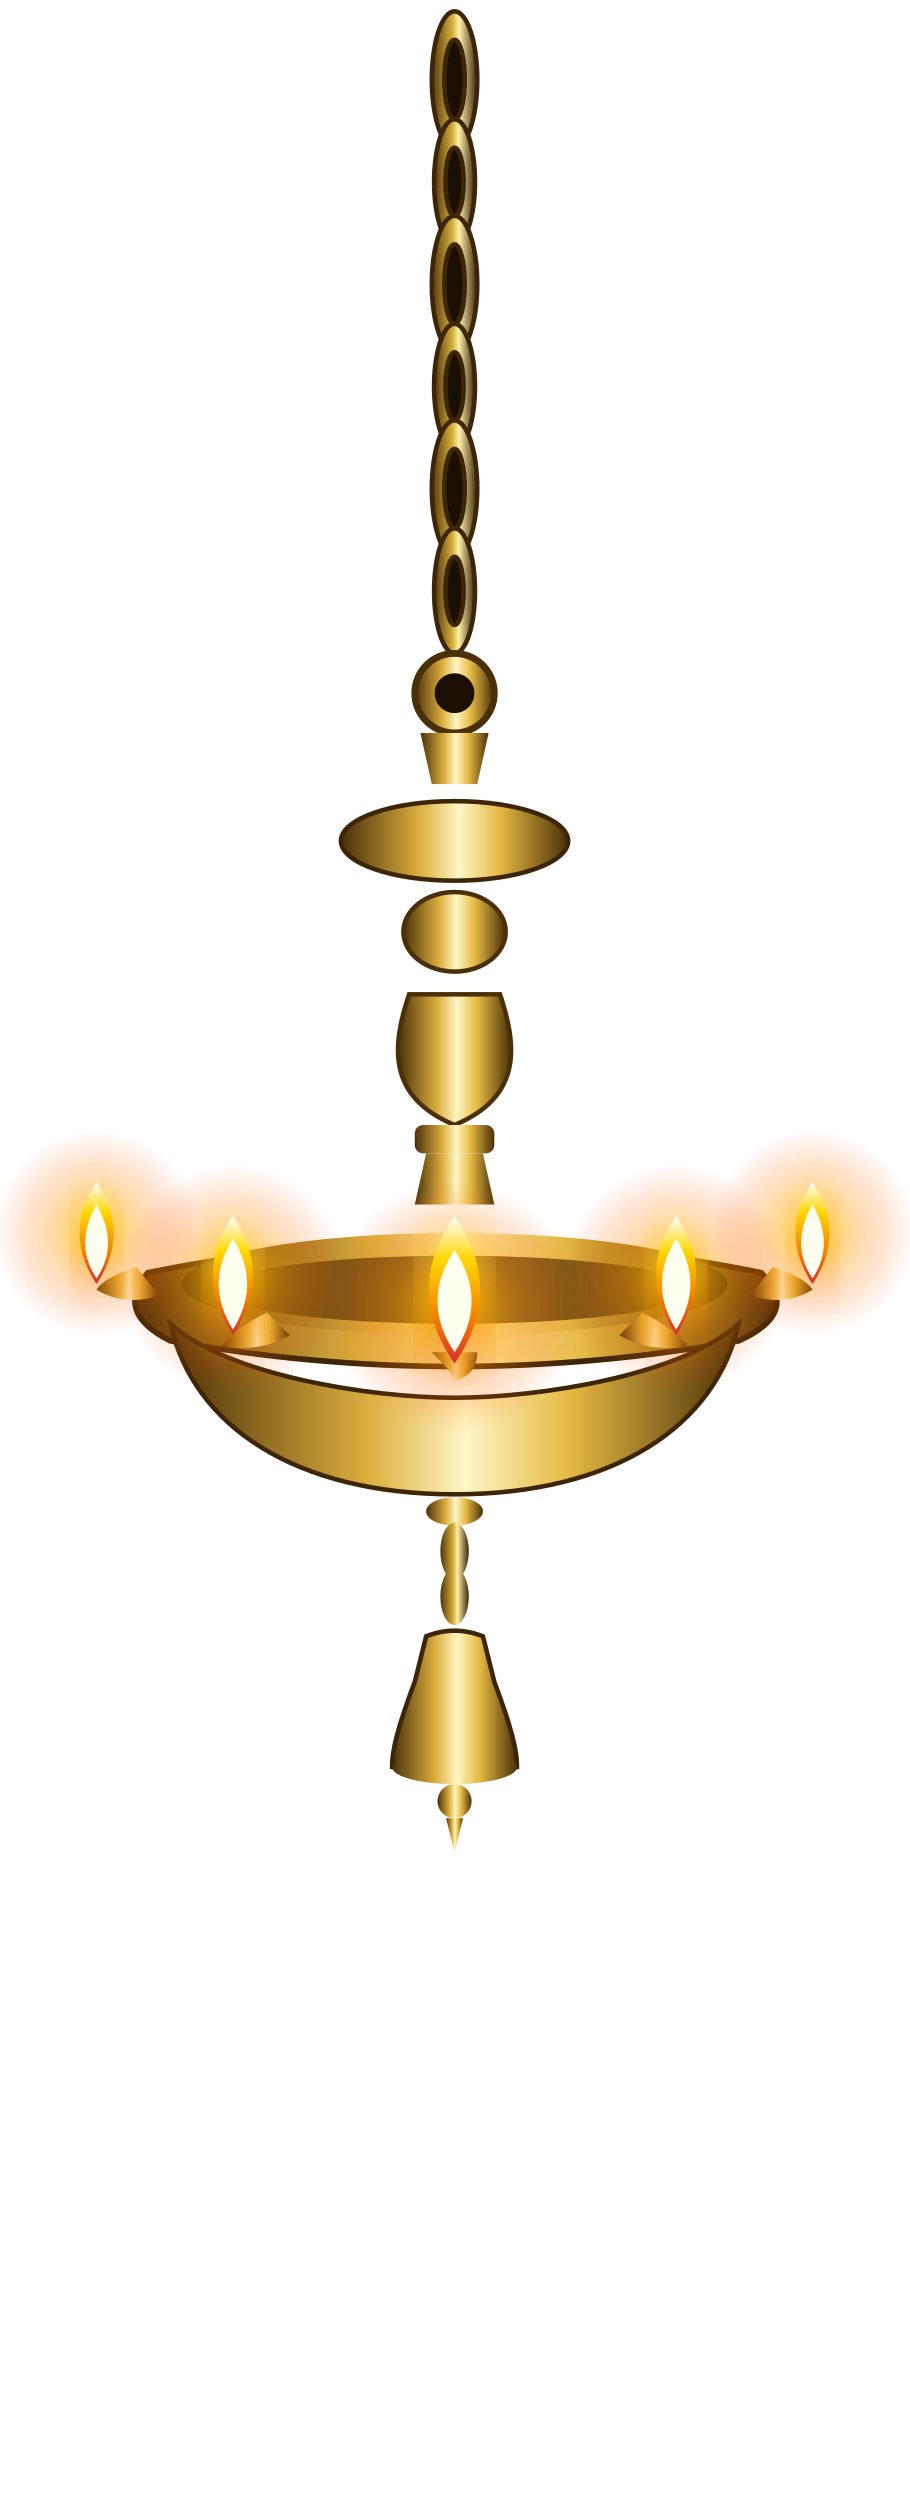
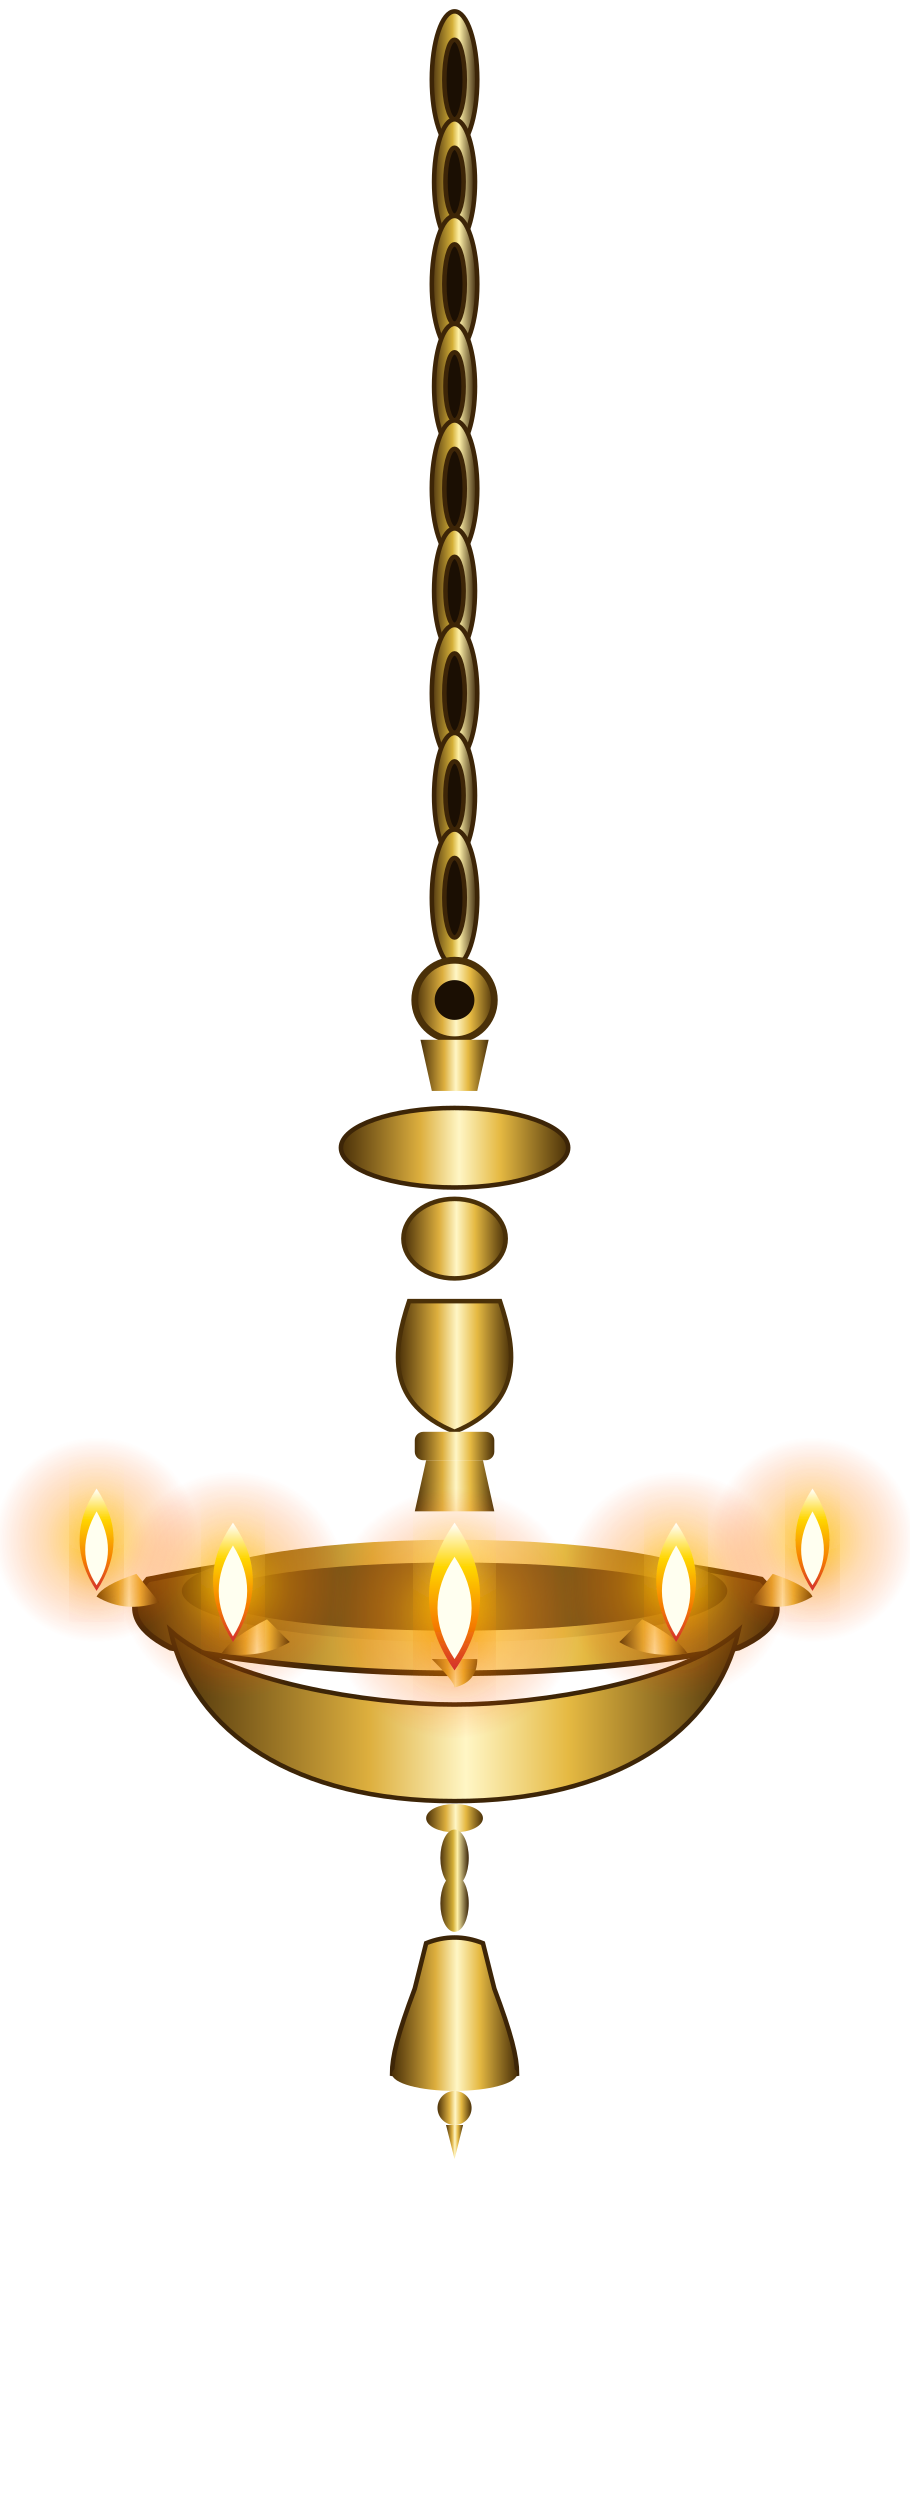
- <svg xmlns="http://www.w3.org/2000/svg" viewBox="0 0 160 440" width="160" height="440" fill="none">
+ <svg xmlns="http://www.w3.org/2000/svg" viewBox="0 0 160 440" width="168" height="462" fill="none">
  <defs>
    <linearGradient id="brassChainM" x1="0%" y1="0%" x2="100%" y2="0%">
      <stop offset="0%" stop-color="#4E3510" />
      <stop offset="45%" stop-color="#D4AF37" />
      <stop offset="60%" stop-color="#FFF1A8" />
      <stop offset="100%" stop-color="#3A2408" />
    </linearGradient>
    <linearGradient id="brassGoldM" x1="0%" y1="0%" x2="100%" y2="0%">
      <stop offset="0%" stop-color="#4A3008" />
      <stop offset="35%" stop-color="#DDAF3E" />
      <stop offset="52%" stop-color="#FFF6C5" />
      <stop offset="70%" stop-color="#E5B942" />
      <stop offset="100%" stop-color="#4A3008" />
    </linearGradient>
    <radialGradient id="flameGlowM" cx="50%" cy="50%" r="50%">
      <stop offset="0%" stop-color="#FFD700" stop-opacity="0.85" />
      <stop offset="50%" stop-color="#FF8C00" stop-opacity="0.35" />
      <stop offset="100%" stop-color="#FF4500" stop-opacity="0" />
    </radialGradient>
    <linearGradient id="flameGradM" x1="50%" y1="100%" x2="50%" y2="0%">
      <stop offset="0%" stop-color="#D32F2F" />
      <stop offset="30%" stop-color="#F57C00" />
      <stop offset="70%" stop-color="#FFD600" />
      <stop offset="100%" stop-color="#FFFFFF" />
    </linearGradient>
    <filter id="lampGlowM" x="-30%" y="-30%" width="160%" height="160%">
      <feGaussianBlur stdDeviation="4.5" result="blur" />
      <feComposite in="SourceGraphic" in2="blur" operator="over" />
    </filter>
    <style>
      .lamp-flame, .lamp-aura {
        will-change: opacity, filter;
      }

      .flame-m1 { animation: flameGlowM1 2.3s ease-in-out infinite alternate 0.2s; }
      .flame-m2 { animation: flameGlowM2 3.0s ease-in-out infinite alternate 0.5s; }
      .flame-mcenter { animation: flameGlowMCenter 2.6s ease-in-out infinite alternate; }
      .flame-m4 { animation: flameGlowM4 3.3s ease-in-out infinite alternate 0.3s; }
      .flame-m5 { animation: flameGlowM5 2.8s ease-in-out infinite alternate 0.1s; }

      .aura-m1 { animation: auraGlowM1 2.3s ease-in-out infinite alternate 0.2s; }
      .aura-m2 { animation: auraGlowM2 3.0s ease-in-out infinite alternate 0.5s; }
      .aura-mcenter { animation: auraGlowMCenter 2.6s ease-in-out infinite alternate; }
      .aura-m4 { animation: auraGlowM4 3.3s ease-in-out infinite alternate 0.3s; }
      .aura-m5 { animation: auraGlowM5 2.8s ease-in-out infinite alternate 0.1s; }

      @keyframes flameGlowM1 {
        0% {
          opacity: 0.70;
          filter: drop-shadow(0 0 3px rgba(255, 170, 30, 0.5));
        }
        100% {
          opacity: 0.98;
          filter: drop-shadow(0 0 8px rgba(255, 210, 50, 0.92)) drop-shadow(0 0 2.5px rgba(255, 240, 165, 0.78));
        }
      }

      @keyframes flameGlowM2 {
        0% {
          opacity: 0.72;
          filter: drop-shadow(0 0 3.5px rgba(255, 175, 35, 0.52));
        }
        100% {
          opacity: 1.0;
          filter: drop-shadow(0 0 8.5px rgba(255, 215, 55, 0.94)) drop-shadow(0 0 2.5px rgba(255, 245, 170, 0.8));
        }
      }

      @keyframes flameGlowMCenter {
        0% {
          opacity: 0.74;
          filter: drop-shadow(0 0 4px rgba(255, 175, 35, 0.55));
        }
        100% {
          opacity: 1.0;
          filter: drop-shadow(0 0 9.5px rgba(255, 220, 60, 0.95)) drop-shadow(0 0 3px rgba(255, 245, 180, 0.82));
        }
      }

      @keyframes flameGlowM4 {
        0% {
          opacity: 0.70;
          filter: drop-shadow(0 0 3px rgba(255, 170, 30, 0.5));
        }
        100% {
          opacity: 0.97;
          filter: drop-shadow(0 0 8px rgba(255, 205, 50, 0.9)) drop-shadow(0 0 2px rgba(255, 240, 160, 0.75));
        }
      }

      @keyframes flameGlowM5 {
        0% {
          opacity: 0.71;
          filter: drop-shadow(0 0 3px rgba(255, 170, 30, 0.5));
        }
        100% {
          opacity: 0.99;
          filter: drop-shadow(0 0 8.5px rgba(255, 215, 55, 0.93)) drop-shadow(0 0 2.5px rgba(255, 245, 165, 0.78));
        }
      }

      @keyframes auraGlowM1 {
        0% { opacity: 0.55; }
        100% { opacity: 0.95; }
      }

      @keyframes auraGlowM2 {
        0% { opacity: 0.58; }
        100% { opacity: 0.97; }
      }

      @keyframes auraGlowMCenter {
        0% { opacity: 0.60; }
        100% { opacity: 1.0; }
      }

      @keyframes auraGlowM4 {
        0% { opacity: 0.55; }
        100% { opacity: 0.94; }
      }

      @keyframes auraGlowM5 {
        0% { opacity: 0.56; }
        100% { opacity: 0.96; }
      }

      @media (prefers-reduced-motion: reduce) {
        .lamp-flame, .lamp-aura {
          animation: none !important;
          opacity: 0.92 !important;
          filter: drop-shadow(0 0 6px rgba(255, 195, 45, 0.75)) !important;
        }
      }
    </style>
  </defs>
  <g id="chainM" stroke="#3D2507" stroke-width="0.8">
    <ellipse cx="80" cy="14" rx="4" ry="12" fill="url(#brassChainM)" />
    <ellipse cx="80" cy="14" rx="1.8" ry="7" fill="#1B0F03" />
    <ellipse cx="80" cy="32" rx="3.6" ry="11" fill="url(#brassChainM)" />
    <ellipse cx="80" cy="32" rx="1.6" ry="6" fill="#1B0F03" />
    <ellipse cx="80" cy="50" rx="4" ry="12" fill="url(#brassChainM)" />
    <ellipse cx="80" cy="50" rx="1.8" ry="7" fill="#1B0F03" />
    <ellipse cx="80" cy="68" rx="3.6" ry="11" fill="url(#brassChainM)" />
    <ellipse cx="80" cy="68" rx="1.6" ry="6" fill="#1B0F03" />
    <ellipse cx="80" cy="86" rx="4" ry="12" fill="url(#brassChainM)" />
    <ellipse cx="80" cy="86" rx="1.8" ry="7" fill="#1B0F03" />
    <ellipse cx="80" cy="104" rx="3.6" ry="11" fill="url(#brassChainM)" />
    <ellipse cx="80" cy="104" rx="1.6" ry="6" fill="#1B0F03" />
+     <ellipse cx="80" cy="122" rx="4" ry="12" fill="url(#brassChainM)" />
+     <ellipse cx="80" cy="122" rx="1.8" ry="7" fill="#1B0F03" />
+     <ellipse cx="80" cy="140" rx="3.6" ry="11" fill="url(#brassChainM)" />
+     <ellipse cx="80" cy="140" rx="1.6" ry="6" fill="#1B0F03" />
+     <ellipse cx="80" cy="158" rx="4" ry="12" fill="url(#brassChainM)" />
+     <ellipse cx="80" cy="158" rx="1.8" ry="7" fill="#1B0F03" />
  </g>
-   <circle cx="80" cy="122" r="7" fill="url(#brassGoldM)" stroke="#4A3008" stroke-width="1.2" />
-   <circle cx="80" cy="122" r="3.5" fill="#1B0F03" />
-   <path d="M74 129 L86 129 L84 138 L76 138 Z" fill="url(#brassGoldM)" />
-   <ellipse cx="80" cy="148" rx="20" ry="7" fill="url(#brassGoldM)" stroke="#3D2507" stroke-width="0.8" />
-   <ellipse cx="80" cy="164" rx="9" ry="7" fill="url(#brassGoldM)" stroke="#4A3008" stroke-width="0.8" />
-   <path d="M72 175 C69 184, 68 193, 80 198 C92 193, 91 184, 88 175 Z" fill="url(#brassGoldM)" stroke="#4A3008" stroke-width="0.8" />
-   <rect x="73" y="198" width="14" height="5" rx="1.5" fill="url(#brassGoldM)" />
-   <path d="M75 203 L85 203 L87 212 L73 212 Z" fill="url(#brassGoldM)" />
-   <path d="M26 224 Q80 213 134 224 Q141 231 130 236 Q80 245 30 236 Q20 231 26 224 Z" fill="url(#brassGoldM)" stroke="#3D2507" stroke-width="1" />
-   <ellipse cx="80" cy="226" rx="48" ry="9" fill="url(#brassGoldM)" />
-   <ellipse cx="80" cy="227" rx="42" ry="6" fill="#6E4A10" opacity="0.85" />
-   <path d="M30 233 C34 251, 52 263, 80 263 C108 263, 126 251, 130 233 C120 242, 95 246, 80 246 C65 246, 40 242, 30 233 Z" fill="url(#brassGoldM)" stroke="#3D2507" stroke-width="0.8" />
-   <path d="M24 223 Q18 225 17 227 Q22 230 28 228 Z" fill="url(#brassGoldM)" />
-   <path d="M47 231 Q41 234 39 237 Q46 238 51 235 Z" fill="url(#brassGoldM)" />
-   <path d="M76 238 Q80 242 80 243 Q84 242 84 238 Z" fill="url(#brassGoldM)" />
-   <path d="M109 235 Q114 238 121 237 Q119 234 113 231 Z" fill="url(#brassGoldM)" />
-   <path d="M132 228 Q138 230 143 227 Q142 225 136 223 Z" fill="url(#brassGoldM)" />
-   <circle class="lamp-aura aura-m1" cx="17" cy="217" r="18" fill="url(#flameGlowM)" opacity="0.85" />
-   <circle class="lamp-aura aura-m2" cx="41" cy="225" r="20" fill="url(#flameGlowM)" opacity="0.9" />
-   <circle class="lamp-aura aura-mcenter" cx="80" cy="230" r="22" fill="url(#flameGlowM)" opacity="0.95" />
-   <circle class="lamp-aura aura-m4" cx="119" cy="225" r="20" fill="url(#flameGlowM)" opacity="0.9" />
-   <circle class="lamp-aura aura-m5" cx="143" cy="217" r="18" fill="url(#flameGlowM)" opacity="0.85" />
-   <g class="lamp-flame flame-m1">
-     <path d="M17 226 Q11 217 17 208 Q23 217 17 226 Z" fill="url(#flameGradM)" filter="url(#lampGlowM)" />
-     <path d="M17 225 Q13 219 17 212 Q21 219 17 225 Z" fill="#FFFFF0" />
+   <g id="lamp-body-assembly-m" transform="translate(0, 54)">
+     <circle cx="80" cy="122" r="7" fill="url(#brassGoldM)" stroke="#4A3008" stroke-width="1.2" />
+     <circle cx="80" cy="122" r="3.5" fill="#1B0F03" />
+     <path d="M74 129 L86 129 L84 138 L76 138 Z" fill="url(#brassGoldM)" />
+     <ellipse cx="80" cy="148" rx="20" ry="7" fill="url(#brassGoldM)" stroke="#3D2507" stroke-width="0.8" />
+     <ellipse cx="80" cy="164" rx="9" ry="7" fill="url(#brassGoldM)" stroke="#4A3008" stroke-width="0.8" />
+     <path d="M72 175 C69 184, 68 193, 80 198 C92 193, 91 184, 88 175 Z" fill="url(#brassGoldM)" stroke="#4A3008" stroke-width="0.8" />
+     <rect x="73" y="198" width="14" height="5" rx="1.5" fill="url(#brassGoldM)" />
+     <path d="M75 203 L85 203 L87 212 L73 212 Z" fill="url(#brassGoldM)" />
+     <path d="M26 224 Q80 213 134 224 Q141 231 130 236 Q80 245 30 236 Q20 231 26 224 Z" fill="url(#brassGoldM)" stroke="#3D2507" stroke-width="1" />
+     <ellipse cx="80" cy="226" rx="48" ry="9" fill="url(#brassGoldM)" />
+     <ellipse cx="80" cy="227" rx="42" ry="6" fill="#6E4A10" opacity="0.85" />
+     <path d="M30 233 C34 251, 52 263, 80 263 C108 263, 126 251, 130 233 C120 242, 95 246, 80 246 C65 246, 40 242, 30 233 Z" fill="url(#brassGoldM)" stroke="#3D2507" stroke-width="0.8" />
+     <path d="M24 223 Q18 225 17 227 Q22 230 28 228 Z" fill="url(#brassGoldM)" />
+     <path d="M47 231 Q41 234 39 237 Q46 238 51 235 Z" fill="url(#brassGoldM)" />
+     <path d="M76 238 Q80 242 80 243 Q84 242 84 238 Z" fill="url(#brassGoldM)" />
+     <path d="M109 235 Q114 238 121 237 Q119 234 113 231 Z" fill="url(#brassGoldM)" />
+     <path d="M132 228 Q138 230 143 227 Q142 225 136 223 Z" fill="url(#brassGoldM)" />
+     <circle class="lamp-aura aura-m1" cx="17" cy="217" r="18" fill="url(#flameGlowM)" opacity="0.85" />
+     <circle class="lamp-aura aura-m2" cx="41" cy="225" r="20" fill="url(#flameGlowM)" opacity="0.9" />
+     <circle class="lamp-aura aura-mcenter" cx="80" cy="230" r="22" fill="url(#flameGlowM)" opacity="0.95" />
+     <circle class="lamp-aura aura-m4" cx="119" cy="225" r="20" fill="url(#flameGlowM)" opacity="0.9" />
+     <circle class="lamp-aura aura-m5" cx="143" cy="217" r="18" fill="url(#flameGlowM)" opacity="0.85" />
+     <g class="lamp-flame flame-m1">
+       <path d="M17 226 Q11 217 17 208 Q23 217 17 226 Z" fill="url(#flameGradM)" filter="url(#lampGlowM)" />
+       <path d="M17 225 Q13 219 17 212 Q21 219 17 225 Z" fill="#FFFFF0" />
+     </g>
+     <g class="lamp-flame flame-m2">
+       <path d="M41 235 Q34 224 41 214 Q48 224 41 235 Z" fill="url(#flameGradM)" filter="url(#lampGlowM)" />
+       <path d="M41 234 Q36 226 41 218 Q46 226 41 234 Z" fill="#FFFFF0" />
+     </g>
+     <g class="lamp-flame flame-mcenter">
+       <path d="M80 240 Q71 227 80 214 Q89 227 80 240 Z" fill="url(#flameGradM)" filter="url(#lampGlowM)" />
+       <path d="M80 238 Q74 229 80 220 Q86 229 80 238 Z" fill="#FFFFF0" />
+     </g>
+     <g class="lamp-flame flame-m4">
+       <path d="M119 235 Q112 224 119 214 Q126 224 119 235 Z" fill="url(#flameGradM)" filter="url(#lampGlowM)" />
+       <path d="M119 234 Q114 226 119 218 Q124 226 119 234 Z" fill="#FFFFF0" />
+     </g>
+     <g class="lamp-flame flame-m5">
+       <path d="M143 226 Q137 217 143 208 Q149 217 143 226 Z" fill="url(#flameGradM)" filter="url(#lampGlowM)" />
+       <path d="M143 225 Q139 219 143 212 Q147 219 143 225 Z" fill="#FFFFF0" />
+     </g>
+     <ellipse cx="80" cy="266" rx="5" ry="2.5" fill="url(#brassGoldM)" />
+     <ellipse cx="80" cy="273" rx="2.5" ry="5" fill="url(#brassChainM)" />
+     <ellipse cx="80" cy="281" rx="2.5" ry="5" fill="url(#brassChainM)" />
+     <path d="M75 288 Q80 286 85 288 L87 296 C90 304, 91 308, 91 311 Q80 313 69 311 C69 308, 70 304, 73 296 Z" fill="url(#brassGoldM)" stroke="#3D2507" stroke-width="0.8" />
+     <ellipse cx="80" cy="311" rx="11" ry="3" fill="url(#brassGoldM)" />
+     <circle cx="80" cy="317" r="3" fill="url(#brassGoldM)" />
+     <path d="M78.5 320 L81.5 320 L80 326 Z" fill="url(#brassGoldM)" />
  </g>
-   <g class="lamp-flame flame-m2">
-     <path d="M41 235 Q34 224 41 214 Q48 224 41 235 Z" fill="url(#flameGradM)" filter="url(#lampGlowM)" />
-     <path d="M41 234 Q36 226 41 218 Q46 226 41 234 Z" fill="#FFFFF0" />
-   </g>
-   <g class="lamp-flame flame-mcenter">
-     <path d="M80 240 Q71 227 80 214 Q89 227 80 240 Z" fill="url(#flameGradM)" filter="url(#lampGlowM)" />
-     <path d="M80 238 Q74 229 80 220 Q86 229 80 238 Z" fill="#FFFFF0" />
-   </g>
-   <g class="lamp-flame flame-m4">
-     <path d="M119 235 Q112 224 119 214 Q126 224 119 235 Z" fill="url(#flameGradM)" filter="url(#lampGlowM)" />
-     <path d="M119 234 Q114 226 119 218 Q124 226 119 234 Z" fill="#FFFFF0" />
-   </g>
-   <g class="lamp-flame flame-m5">
-     <path d="M143 226 Q137 217 143 208 Q149 217 143 226 Z" fill="url(#flameGradM)" filter="url(#lampGlowM)" />
-     <path d="M143 225 Q139 219 143 212 Q147 219 143 225 Z" fill="#FFFFF0" />
-   </g>
-   <ellipse cx="80" cy="266" rx="5" ry="2.5" fill="url(#brassGoldM)" />
-   <ellipse cx="80" cy="273" rx="2.5" ry="5" fill="url(#brassChainM)" />
-   <ellipse cx="80" cy="281" rx="2.5" ry="5" fill="url(#brassChainM)" />
-   <path d="M75 288 Q80 286 85 288 L87 296 C90 304, 91 308, 91 311 Q80 313 69 311 C69 308, 70 304, 73 296 Z" fill="url(#brassGoldM)" stroke="#3D2507" stroke-width="0.8" />
-   <ellipse cx="80" cy="311" rx="11" ry="3" fill="url(#brassGoldM)" />
-   <circle cx="80" cy="317" r="3" fill="url(#brassGoldM)" />
-   <path d="M78.5 320 L81.5 320 L80 326 Z" fill="url(#brassGoldM)" />
</svg>
